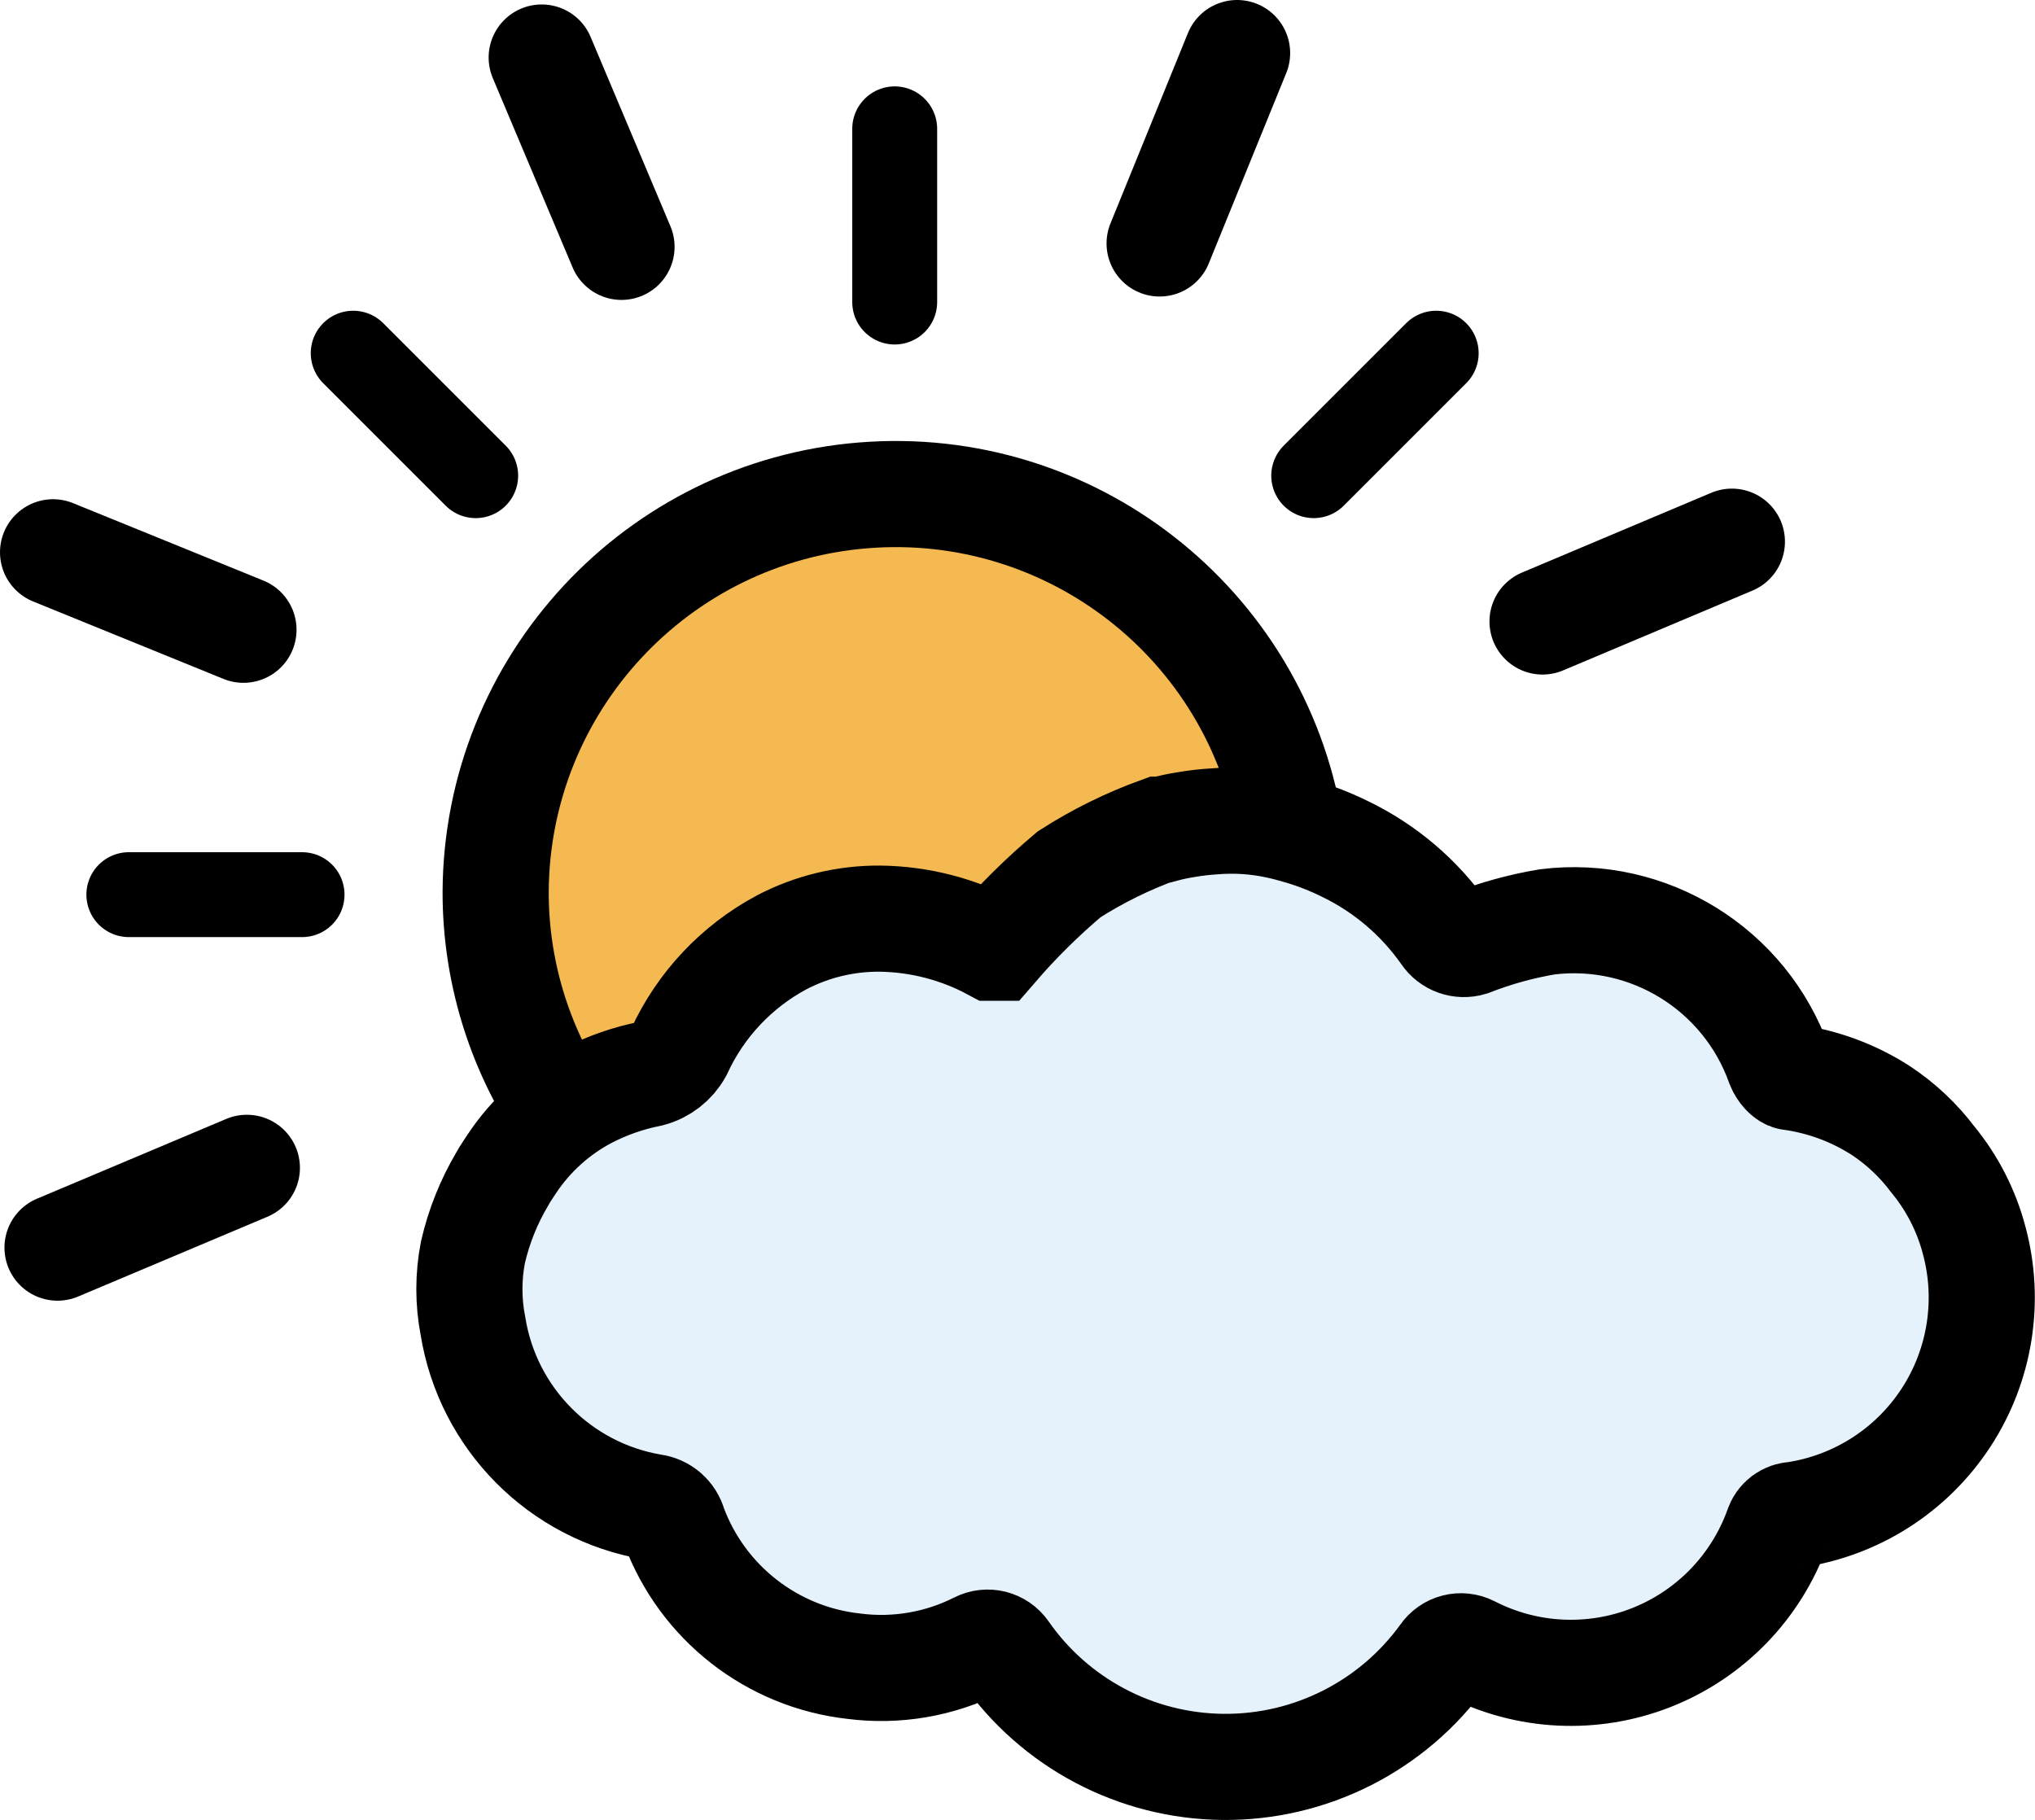
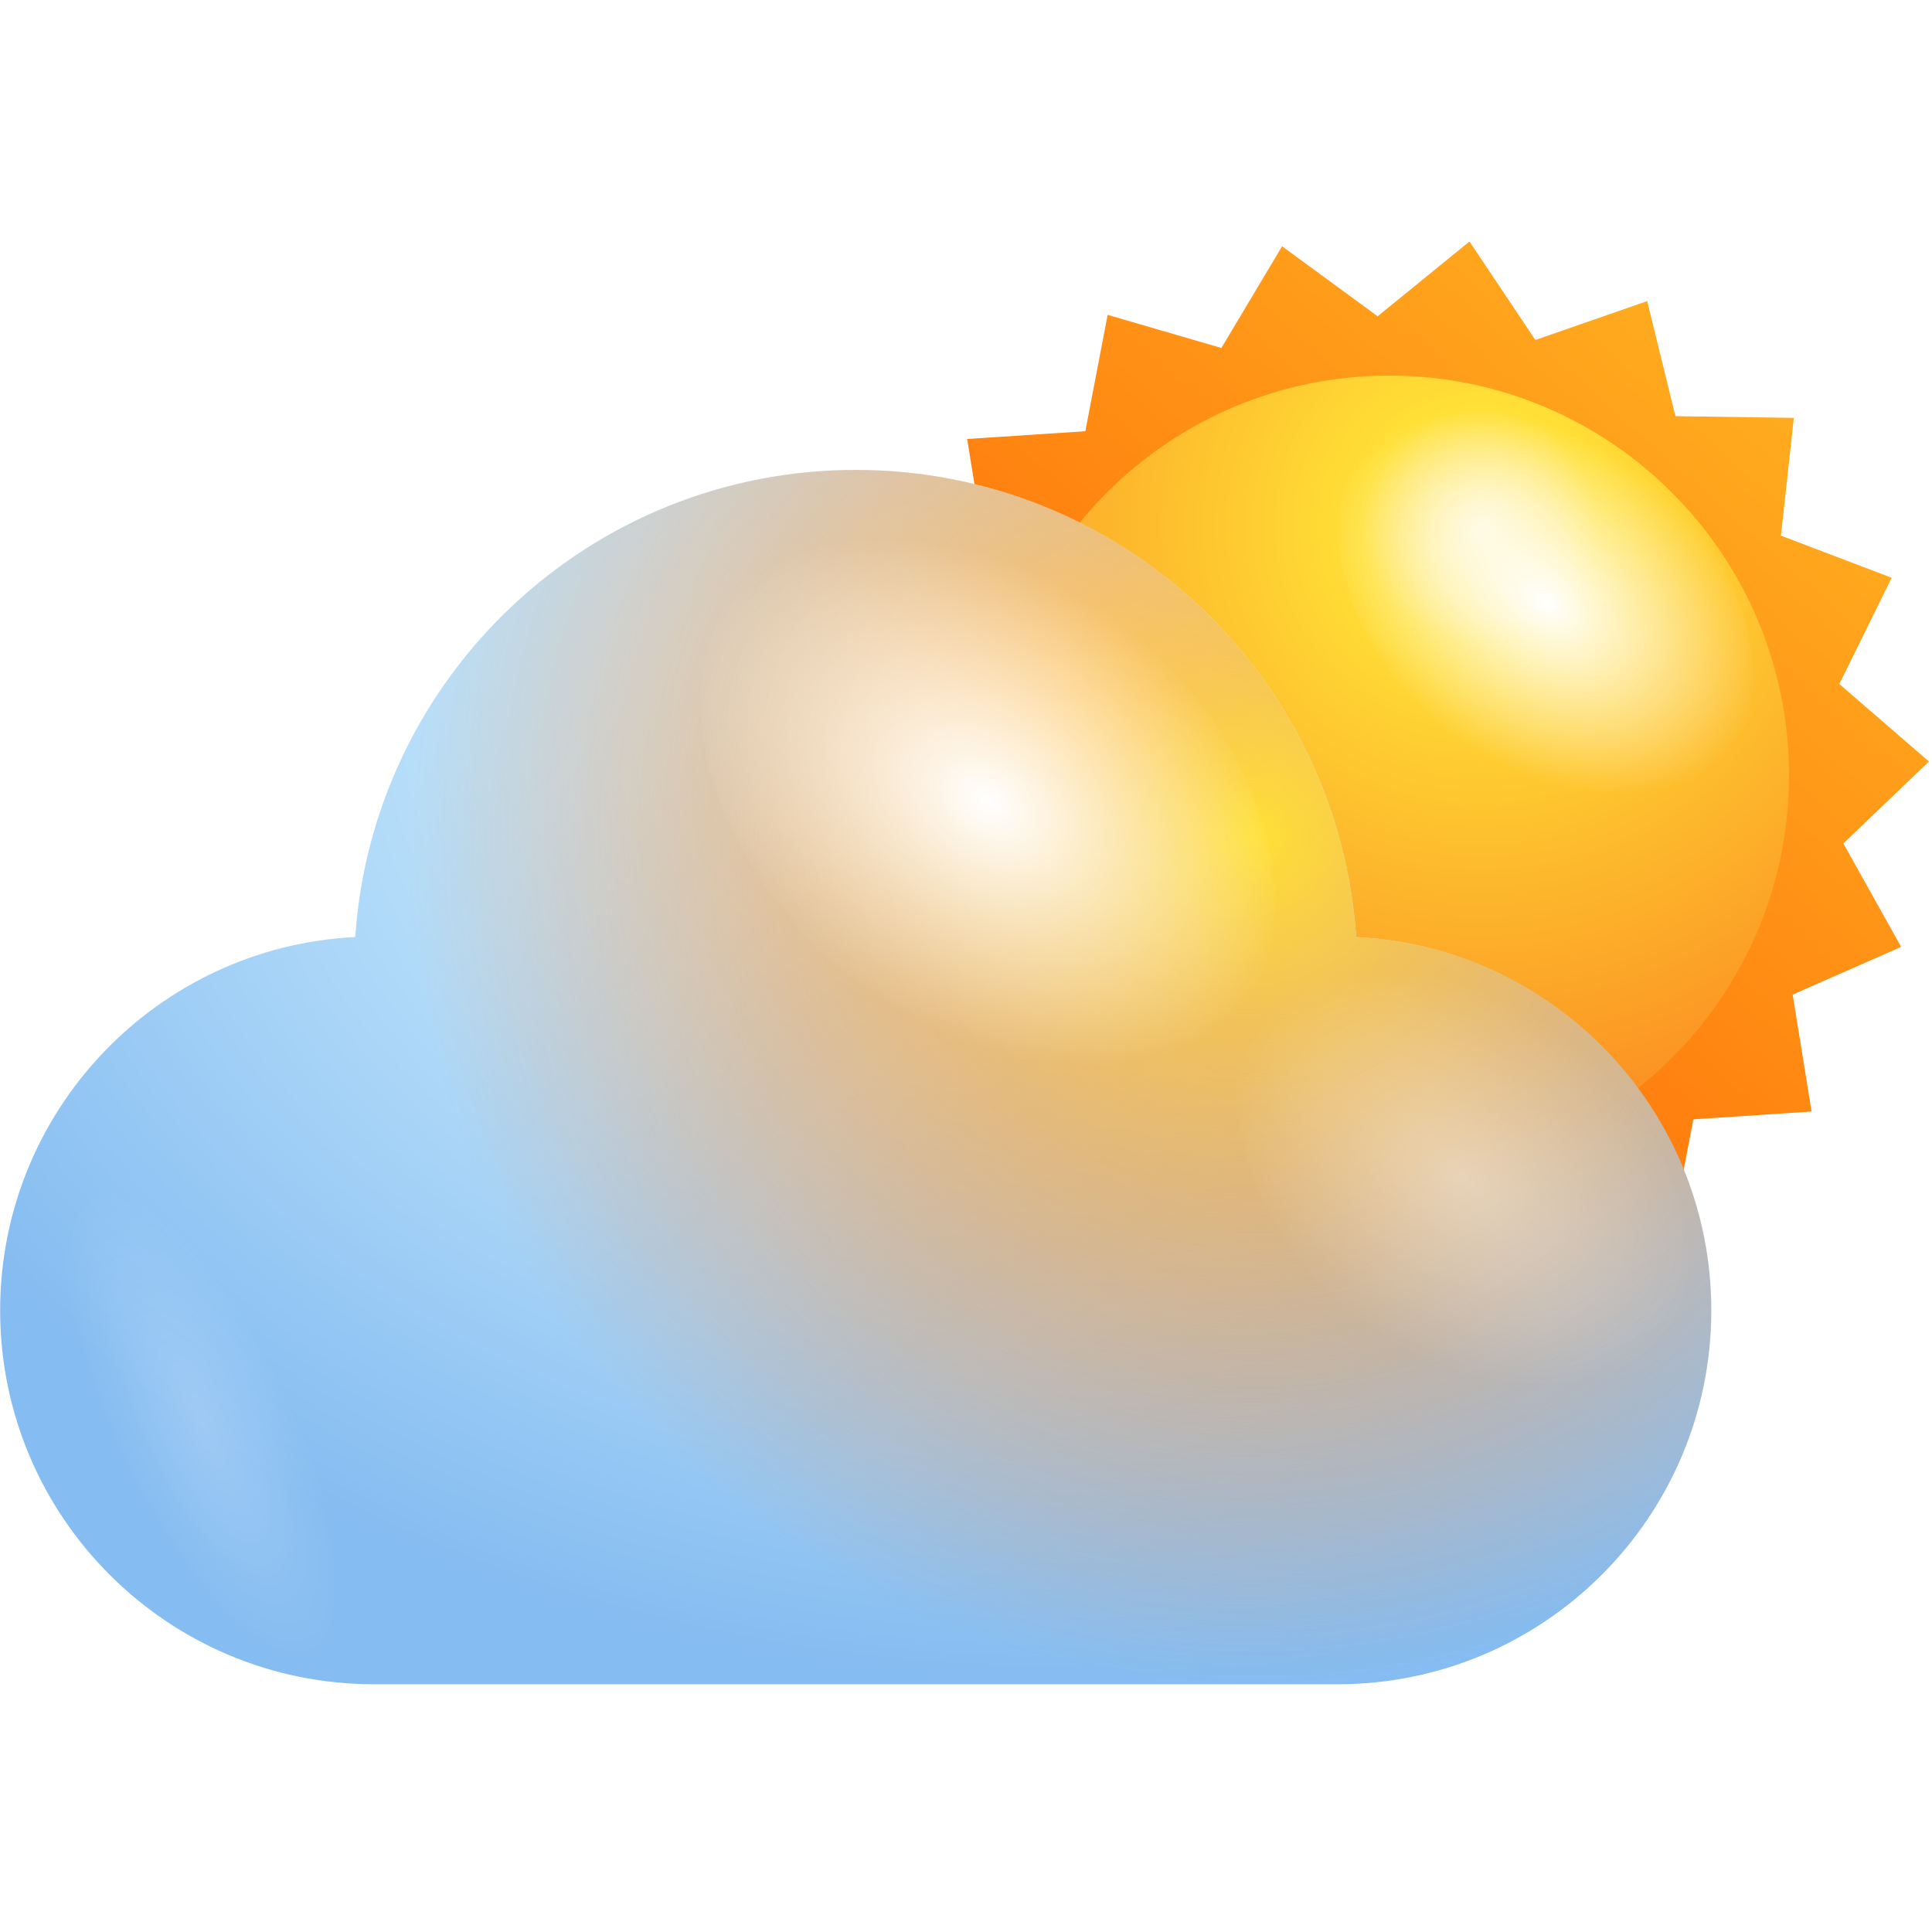
- <svg xmlns="http://www.w3.org/2000/svg" viewBox="0 0 95.87 85.74">
+ <svg xmlns="http://www.w3.org/2000/svg" width="104" height="104" viewBox="0 0 104 104" fill="none">
+   <path d="M97.517 59.834L91.153 60.254L89.954 66.518L83.831 64.732L80.564 70.209L75.42 66.439L70.476 70.467L66.932 65.166L60.909 67.258L59.392 61.064L53.016 60.971L53.708 54.631L47.749 52.363L50.568 46.645L45.744 42.475L50.35 38.062L47.242 32.496L53.078 29.926L52.063 23.631L58.424 23.213L59.624 16.949L65.747 18.732L69.015 13.258L74.158 17.025L79.103 13L82.648 18.301L88.67 16.207L90.187 22.402L96.563 22.494L95.869 28.834L101.83 31.102L99.011 36.82L103.835 40.992L99.23 45.402L102.338 50.971L96.5 53.539L97.517 59.834Z" fill="url(#paint0_linear_1012_28483)" />
+   <path d="M74.789 63.246C86.671 63.246 96.303 53.614 96.303 41.732C96.303 29.85 86.671 20.218 74.789 20.218C62.907 20.218 53.275 29.85 53.275 41.732C53.275 53.614 62.907 63.246 74.789 63.246Z" fill="url(#paint1_radial_1012_28483)" />
+   <path d="M78.067 39.52C72.588 35.075 70.448 28.307 73.288 24.401C76.131 20.495 82.875 20.934 88.357 25.376C93.836 29.821 95.972 36.591 93.133 40.495C90.291 44.4 83.545 43.963 78.067 39.52Z" fill="url(#paint2_radial_1012_28483)" />
+   <path opacity="0.4" d="M55.775 46.488C56.502 44.109 60.189 45.093 64.019 48.691C67.847 52.287 70.362 57.127 69.639 59.511C68.915 61.888 65.224 60.904 61.394 57.308C57.567 53.711 55.051 48.865 55.775 46.488Z" fill="url(#paint3_radial_1012_28483)" />
+   <path d="M73.004 50.441C72.045 36.394 60.353 25.295 46.063 25.295C31.772 25.295 20.081 36.395 19.122 50.441C8.477 50.968 0.008 59.765 0.008 70.539C0.008 81.654 9.019 90.664 20.132 90.664H71.995C83.108 90.664 92.119 81.654 92.119 70.539C92.118 59.766 83.648 50.969 73.004 50.441Z" fill="url(#paint4_radial_1012_28483)" />
+   <path d="M73.004 50.441C72.045 36.394 60.353 25.295 46.063 25.295C31.772 25.295 20.081 36.395 19.122 50.441C8.477 50.968 0.008 59.765 0.008 70.539C0.008 81.654 9.019 90.664 20.132 90.664H71.995C83.108 90.664 92.119 81.654 92.119 70.539C92.118 59.766 83.648 50.969 73.004 50.441Z" fill="url(#paint5_radial_1012_28483)" />
+   <path d="M46.065 52.945C38.49 46.799 35.53 37.441 39.458 32.043C43.388 26.641 52.715 27.248 60.293 33.389C67.867 39.535 70.821 48.897 66.897 54.293C62.965 59.695 53.639 59.088 46.065 52.945Z" fill="url(#paint6_radial_1012_28483)" />
+   <path opacity="0.4" d="M73.146 71.111C67.193 66.279 64.868 58.926 67.954 54.681C71.042 50.437 78.372 50.915 84.328 55.742C90.28 60.57 92.602 67.928 89.518 72.168C86.427 76.414 79.098 75.937 73.146 71.111Z" fill="url(#paint7_radial_1012_28483)" />
+   <path opacity="0.2" d="M14.396 71.785C10.002 64.931 4.9 61.633 2.989 64.412C1.086 67.189 3.098 75.002 7.489 81.857C11.885 88.711 16.991 92.011 18.897 89.23C20.801 86.445 18.789 78.641 14.396 71.785Z" fill="url(#paint8_radial_1012_28483)" />
  <defs>
-     <style>.cls-1{fill:#f5b952;}.cls-2{fill:#e5f1fb;}.cls-3,.cls-4,.cls-5{fill:none;stroke:#000;stroke-miterlimit:10;}.cls-3,.cls-5{stroke-width:5px;}.cls-4,.cls-5{stroke-linecap:round;}.cls-4{stroke-width:4px;}</style>
+     <linearGradient id="paint0_linear_1012_28483" x1="101.273" y1="12.138" x2="50.223" y2="69.185" gradientUnits="userSpaceOnUse">
+       <stop stop-color="#FFBA24" />
+       <stop offset="1" stop-color="#FF5500" />
+     </linearGradient>
+     <radialGradient id="paint1_radial_1012_28483" cx="0" cy="0" r="1" gradientUnits="userSpaceOnUse" gradientTransform="translate(79.7093 28.2437) rotate(180) scale(40.8406 40.8406)">
+       <stop stop-color="#FFF4C3" />
+       <stop offset="0.156" stop-color="#FFE036" />
+       <stop offset="1" stop-color="#FA761C" />
+     </radialGradient>
+     <radialGradient id="paint2_radial_1012_28483" cx="0" cy="0" r="1" gradientUnits="userSpaceOnUse" gradientTransform="translate(83.2114 32.4465) rotate(126.035) scale(8.74562 12.7582)">
+       <stop stop-color="white" />
+       <stop offset="1" stop-color="white" stop-opacity="0" />
+     </radialGradient>
+     <radialGradient id="paint3_radial_1012_28483" cx="0" cy="0" r="1" gradientUnits="userSpaceOnUse" gradientTransform="translate(62.7065 53.0005) rotate(-136.79) scale(9.51016 4.03934)">
+       <stop stop-color="white" />
+       <stop offset="1" stop-color="white" stop-opacity="0" />
+     </radialGradient>
+     <radialGradient id="paint4_radial_1012_28483" cx="0" cy="0" r="1" gradientUnits="userSpaceOnUse" gradientTransform="translate(57.6773 39.0713) rotate(180) scale(70.2576 51.3232)">
+       <stop stop-color="white" />
+       <stop offset="0.198" stop-color="#D5F3FF" />
+       <stop offset="1" stop-color="#85BCF1" />
+     </radialGradient>
+     <radialGradient id="paint5_radial_1012_28483" cx="0" cy="0" r="1" gradientUnits="userSpaceOnUse" gradientTransform="translate(67.6328 44.9637) scale(59.7268 59.7268)">
+       <stop stop-color="#FFE036" />
+       <stop offset="0.005" stop-color="#FFDF36" stop-opacity="0.993" />
+       <stop offset="0.162" stop-color="#FDB92C" stop-opacity="0.789" />
+       <stop offset="0.319" stop-color="#FC9C25" stop-opacity="0.585" />
+       <stop offset="0.473" stop-color="#FB8720" stop-opacity="0.384" />
+       <stop offset="0.625" stop-color="#FA7A1D" stop-opacity="0.188" />
+       <stop offset="0.769" stop-color="#FA761C" stop-opacity="0" />
+     </radialGradient>
+     <radialGradient id="paint6_radial_1012_28483" cx="0" cy="0" r="1" gradientUnits="userSpaceOnUse" gradientTransform="translate(53.1776 43.1664) rotate(126.034) scale(12.0919 17.6398)">
+       <stop stop-color="white" />
+       <stop offset="1" stop-color="white" stop-opacity="0" />
+     </radialGradient>
+     <radialGradient id="paint7_radial_1012_28483" cx="0" cy="0" r="1" gradientUnits="userSpaceOnUse" gradientTransform="translate(78.7351 63.4255) rotate(126.034) scale(9.50283 13.8628)">
+       <stop stop-color="white" />
+       <stop offset="1" stop-color="white" stop-opacity="0" />
+     </radialGradient>
+     <radialGradient id="paint8_radial_1012_28483" cx="0" cy="0" r="1" gradientUnits="userSpaceOnUse" gradientTransform="translate(10.9377 76.8115) rotate(-25.7092) scale(4.87106 14.1801)">
+       <stop stop-color="white" />
+       <stop offset="1" stop-color="white" stop-opacity="0" />
+     </radialGradient>
  </defs>
-   <g id="Layer_2" data-name="Layer 2">
-     <g id="Layer_1-2" data-name="Layer 1">
-       <path class="cls-1" d="M59.92,37.6c-.07,1.53-11.49,2.68-23.87,8.17C26.6,50,23.24,53,23.24,42.66A18.73,18.73,0,0,1,42,23.94C52.31,23.94,60.31,29.3,59.92,37.6Z" />
-       <path class="cls-2" d="M93,58.42a10,10,0,0,0-1.94-3.79,9.9,9.9,0,0,0-2.47-2.32,10.51,10.51,0,0,0-4.21-1.56c-.21,0-.47-.33-.56-.56A10.27,10.27,0,0,0,72.9,43.43a18.22,18.22,0,0,0-3.62,1A1.08,1.08,0,0,1,68.07,44a12.23,12.23,0,0,0-4.7-4,13.15,13.15,0,0,0-2.09-.82c-.37-.11-.74-.21-1.12-.29a10.24,10.24,0,0,0-3-.19,12.17,12.17,0,0,0-1.22.14,10.62,10.62,0,0,0-1.18.25l-.13,0a21.36,21.36,0,0,0-4.26,2.1,30.81,30.81,0,0,0-3.5,3.46l-.1,0a11.55,11.55,0,0,0-5.29-1.37,9.84,9.84,0,0,0-4.66,1.12A11.06,11.06,0,0,0,32,49.52a2.22,2.22,0,0,1-1.38,1.07,11.2,11.2,0,0,0-2.89,1,9.68,9.68,0,0,0-3.63,3.26c-.14.22-.3.44-.43.68A12.12,12.12,0,0,0,22.28,59a9.1,9.1,0,0,0,0,3.47A10.31,10.31,0,0,0,30.74,71a1.18,1.18,0,0,1,1,.87,10.25,10.25,0,0,0,8.48,6.63,10.11,10.11,0,0,0,5.85-1,1,1,0,0,1,1.28.32A12.66,12.66,0,0,0,68,78a1,1,0,0,1,1.28-.33,10.34,10.34,0,0,0,14.46-5.71.84.84,0,0,1,.79-.59A10.35,10.35,0,0,0,93,58.42Z" />
-       <path class="cls-3" d="M93,58.42a10,10,0,0,0-1.94-3.79,9.9,9.9,0,0,0-2.47-2.32,10.51,10.51,0,0,0-4.21-1.56c-.21,0-.47-.33-.56-.56A10.27,10.27,0,0,0,72.9,43.43a18.22,18.22,0,0,0-3.62,1A1.08,1.08,0,0,1,68.07,44a12.23,12.23,0,0,0-4.7-4,13.15,13.15,0,0,0-2.09-.82c-.37-.11-.74-.21-1.12-.29a10.24,10.24,0,0,0-3-.19,12.17,12.17,0,0,0-1.22.14,10.62,10.62,0,0,0-1.18.25l-.13,0a21.36,21.36,0,0,0-4.26,2.1,30.81,30.81,0,0,0-3.5,3.46l-.1,0a11.55,11.55,0,0,0-5.29-1.37,9.84,9.84,0,0,0-4.66,1.12A11.06,11.06,0,0,0,32,49.52a2.22,2.22,0,0,1-1.38,1.07,11.2,11.2,0,0,0-2.89,1,9.68,9.68,0,0,0-3.63,3.26c-.14.22-.3.44-.43.68A12.12,12.12,0,0,0,22.28,59a9.1,9.1,0,0,0,0,3.47A10.31,10.31,0,0,0,30.74,71a1.18,1.18,0,0,1,1,.87,10.25,10.25,0,0,0,8.48,6.63,10.11,10.11,0,0,0,5.85-1,1,1,0,0,1,1.28.32A12.66,12.66,0,0,0,68,78a1,1,0,0,1,1.28-.33,10.34,10.34,0,0,0,14.46-5.71.84.84,0,0,1,.79-.59A10.35,10.35,0,0,0,93,58.42Z" />
-       <path class="cls-3" d="M60.77,39A18.84,18.84,0,0,0,23.35,42a18.65,18.65,0,0,0,3.09,10.32" />
-       <line class="cls-4" x1="42.15" y1="14.23" x2="42.15" y2="6.07" />
-       <line class="cls-4" x1="14.23" y1="42.15" x2="6.07" y2="42.15" />
-       <line class="cls-4" x1="22.41" y1="22.41" x2="16.64" y2="16.64" />
-       <line class="cls-4" x1="67.66" y1="16.64" x2="61.89" y2="22.41" />
-       <line class="cls-5" x1="54.63" y1="11.47" x2="58.28" y2="2.5" />
-       <line class="cls-5" x1="11.47" y1="29.67" x2="2.5" y2="26.02" />
-       <line class="cls-5" x1="29.28" y1="11.63" x2="25.52" y2="2.71" />
-       <line class="cls-5" x1="11.63" y1="55.02" x2="2.71" y2="58.78" />
-       <line class="cls-5" x1="81.59" y1="25.52" x2="72.67" y2="29.28" />
-     </g>
-   </g>
</svg>
